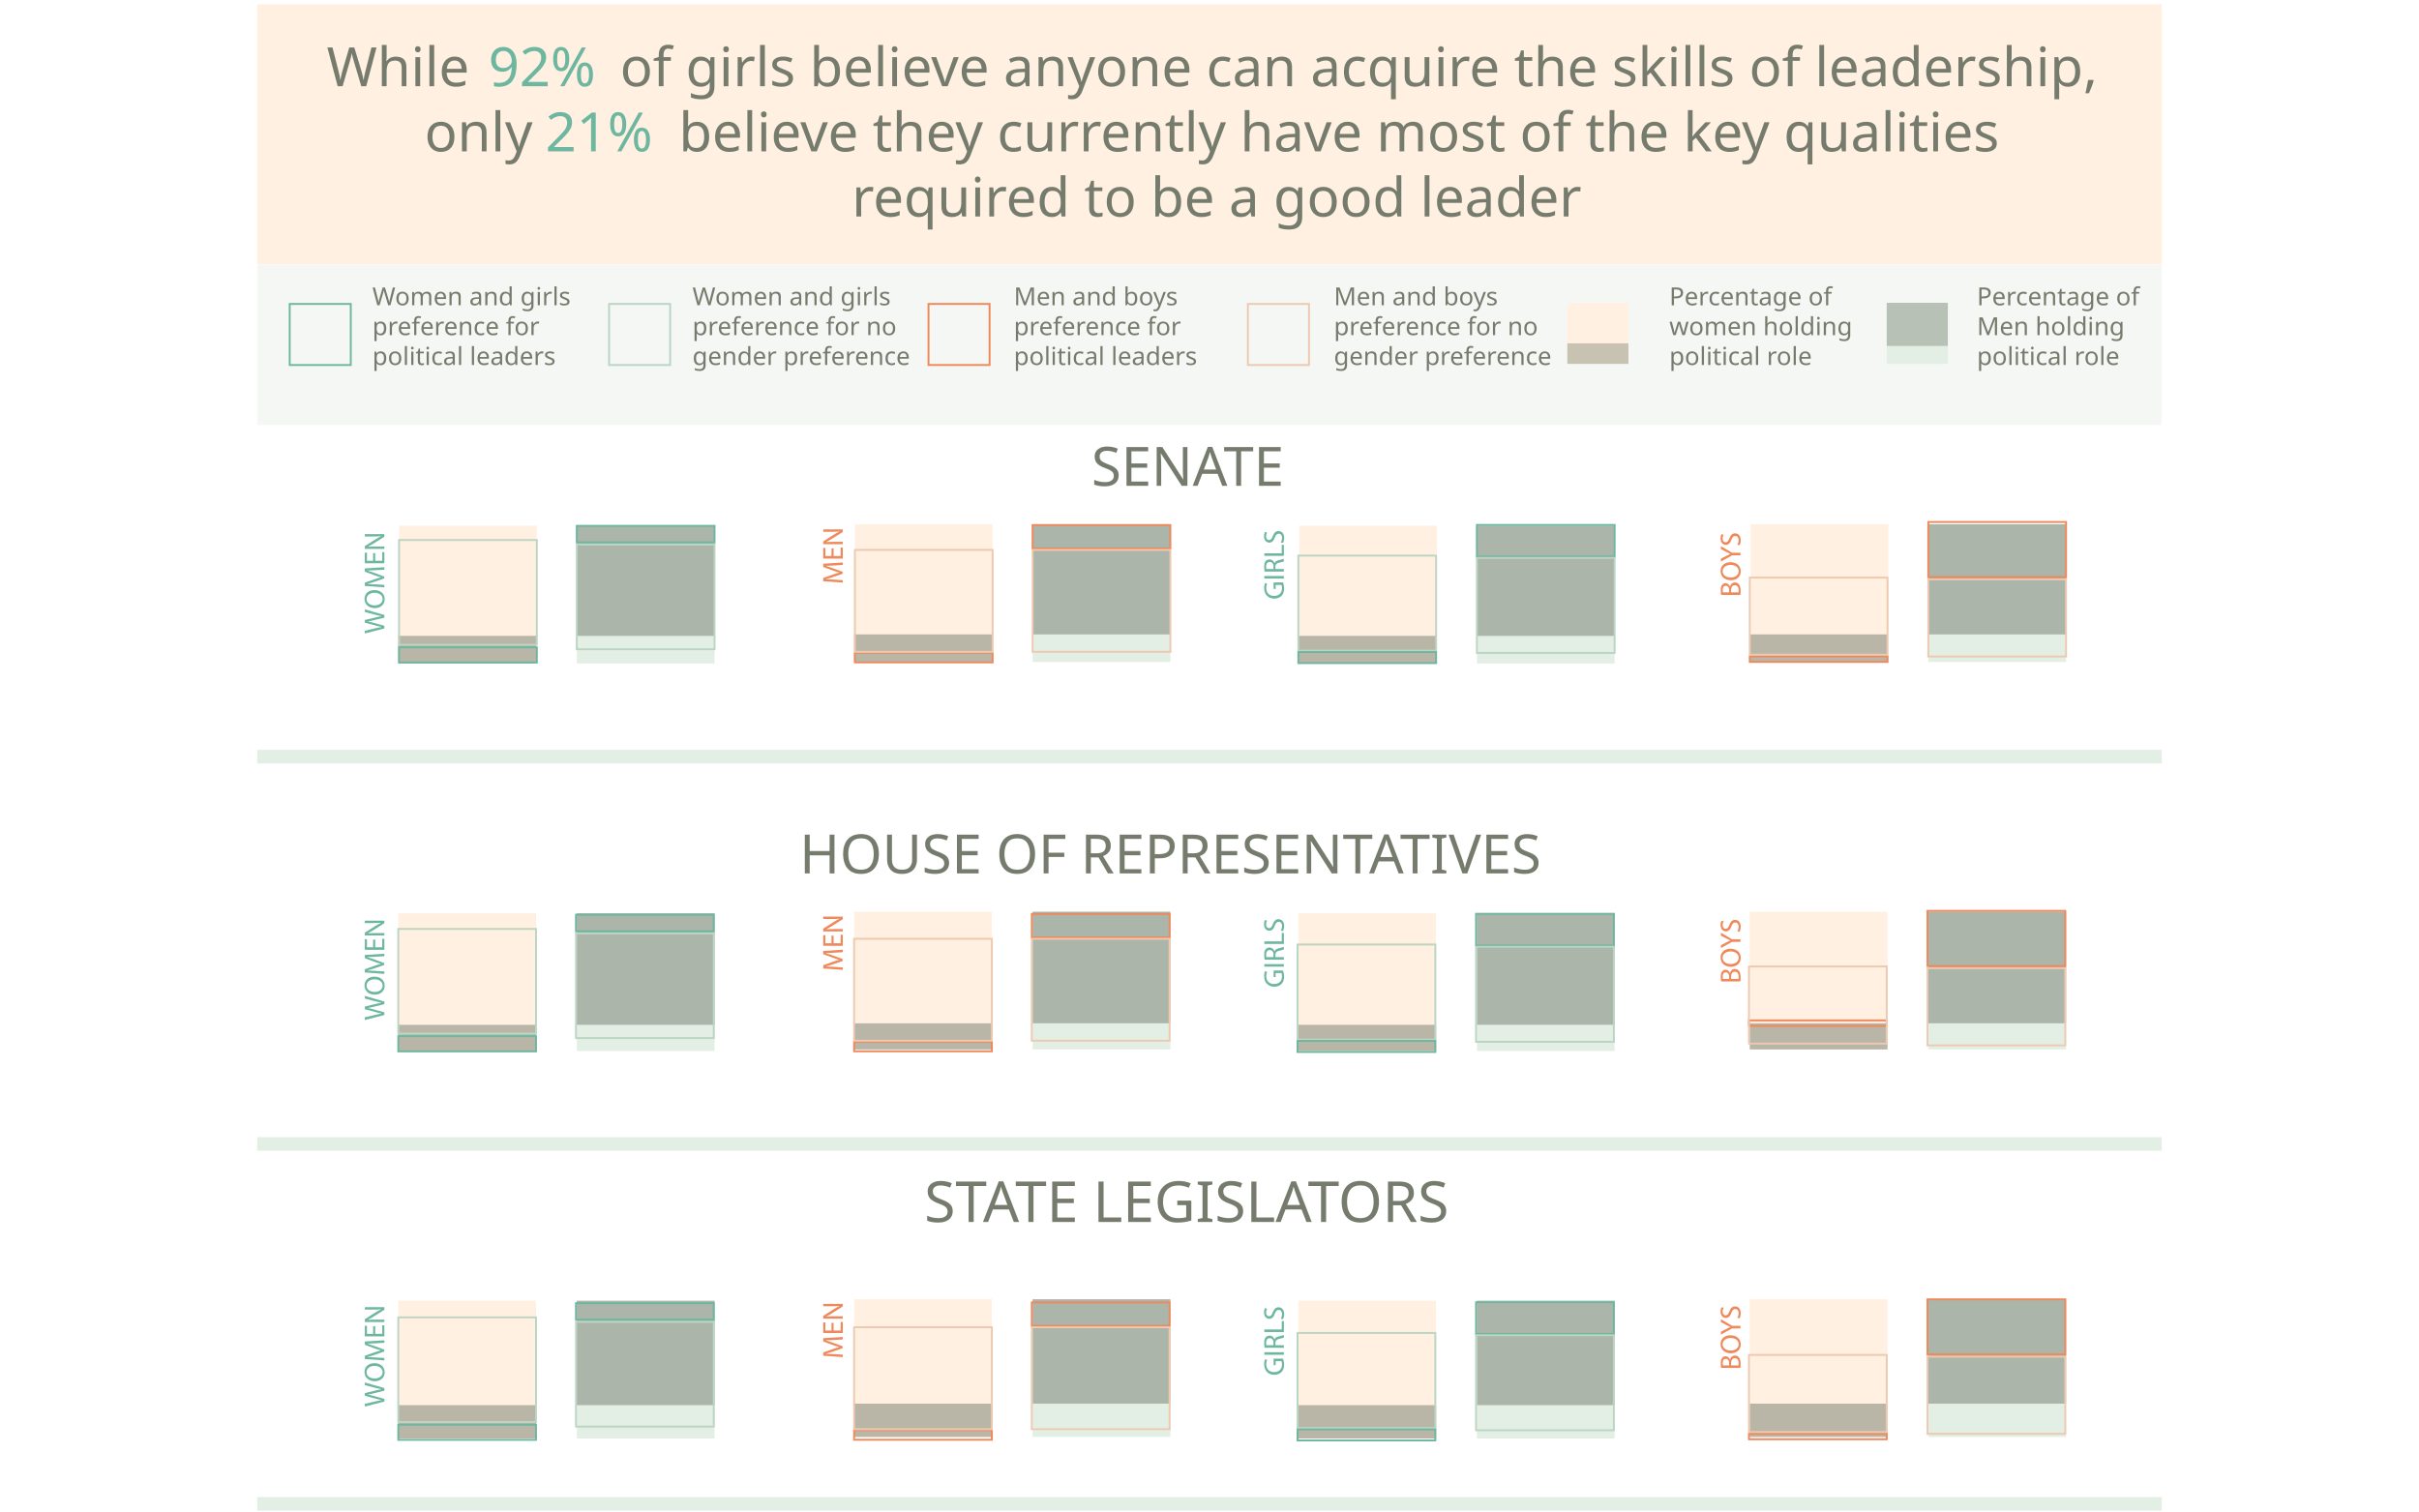
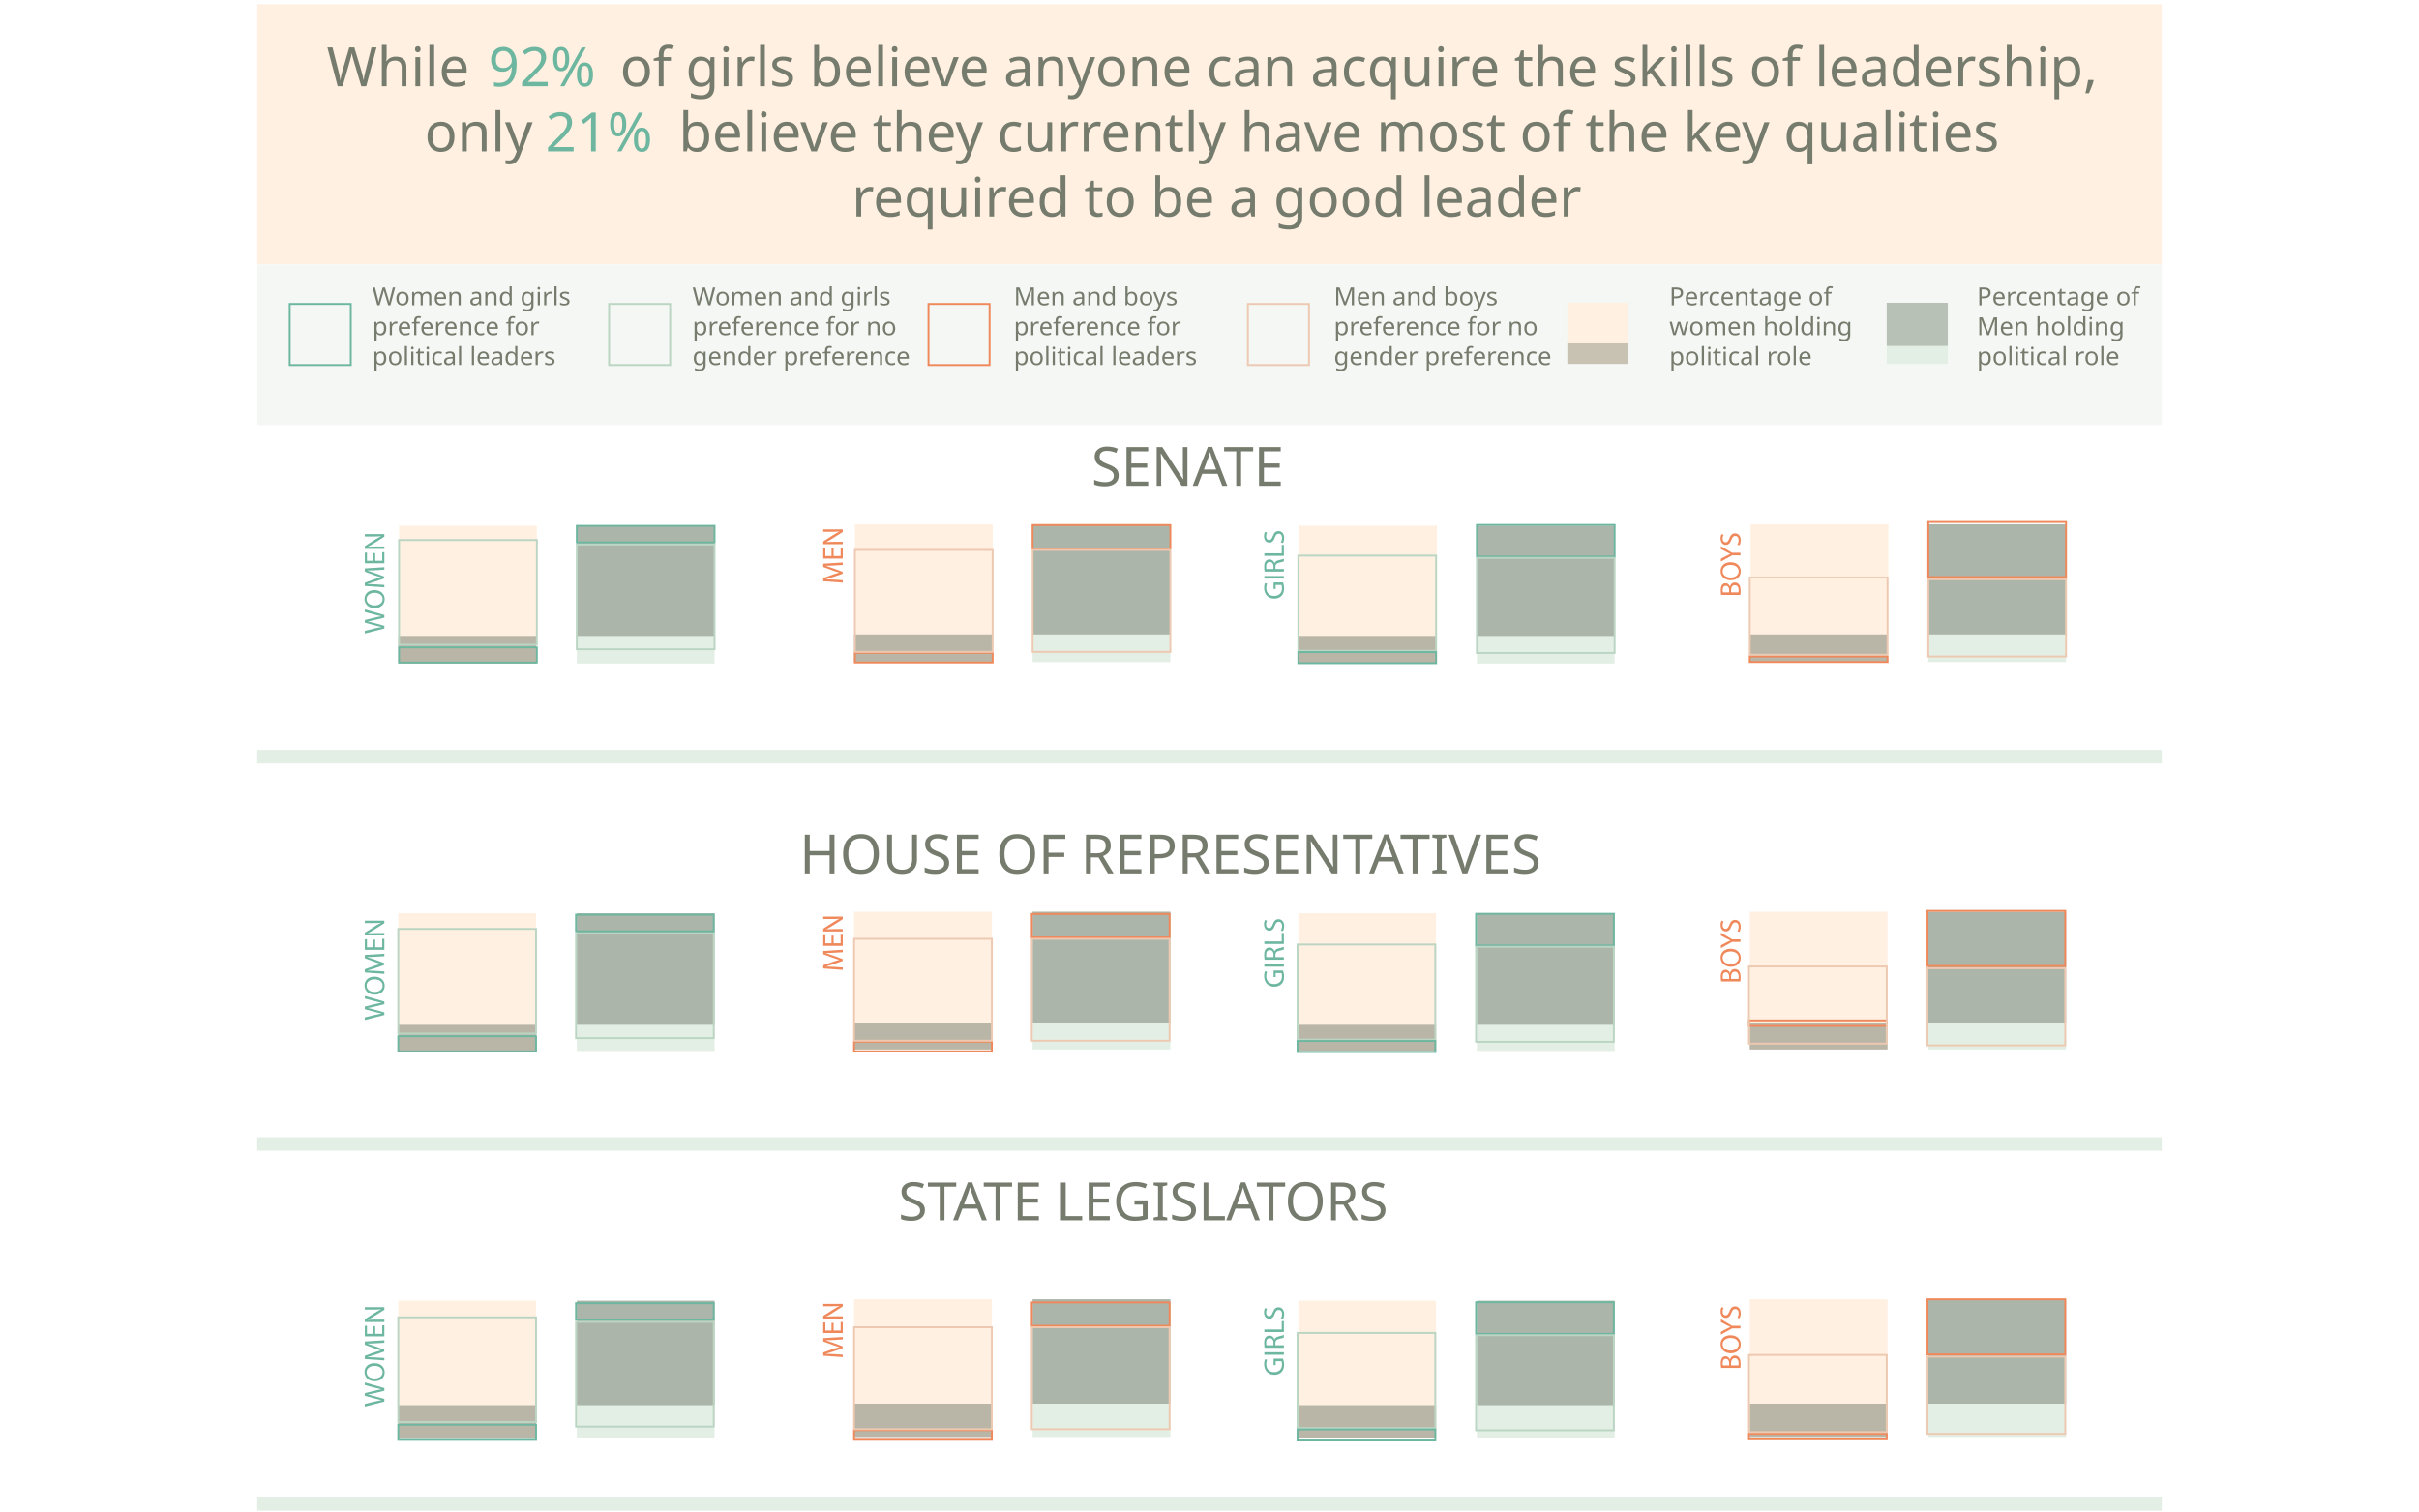
<svg xmlns="http://www.w3.org/2000/svg" version="1.1" id="Layer_1" x="0px" y="0px" width="1280px" height="800px" viewBox="0 0 1280 800" enable-background="new 0 0 1280 800" xml:space="preserve">
  <rect x="136.104" y="2.291" fill="#FFF0E1" width="1007.792" height="137.662" />
  <rect x="136.104" y="396.874" fill="#E3EFE5" width="1007.792" height="7.183" />
  <rect x="136.104" y="601.852" fill="#E3EFE5" width="1007.792" height="7.185" />
  <rect x="136.104" y="792.363" fill="#E3EFE5" width="1007.792" height="7.184" />
  <rect x="136.104" y="139.952" fill="#F4F7F4" width="1007.792" height="84.991" />
  <g>
    <rect x="211.166" y="278.257" fill="#FFF0E1" width="72.895" height="72.896" />
    <rect x="210.743" y="336.542" opacity="0.5" fill="#767C6D" enable-background="new    " width="72.895" height="14.579" />
  </g>
  <g>
    <rect x="305.206" y="278.257" fill="#E3EFE5" width="72.894" height="72.896" />
    <rect x="305.206" y="278.257" opacity="0.5" fill="#767C6D" enable-background="new    " width="72.894" height="58.314" />
  </g>
  <g>
    <rect x="210.743" y="483.35" fill="#FFF0E1" width="72.895" height="72.894" />
    <rect x="210.743" y="542.393" opacity="0.5" fill="#767C6D" enable-background="new    " width="72.895" height="13.851" />
  </g>
  <g>
    <rect x="305.207" y="483.35" fill="#E3EFE5" width="72.894" height="72.894" />
    <rect x="305.206" y="483.35" opacity="0.5" fill="#767C6D" enable-background="new    " width="72.896" height="59.043" />
  </g>
  <g>
    <rect x="210.743" y="688.439" fill="#FFF0E1" width="72.895" height="72.895" />
    <rect x="210.743" y="743.693" opacity="0.5" fill="#767C6D" enable-background="new    " width="72.895" height="17.641" />
  </g>
  <g>
    <rect x="305.207" y="688.439" fill="#E3EFE5" width="72.894" height="72.895" />
    <rect x="305.206" y="688.439" opacity="0.5" fill="#767C6D" enable-background="new    " width="72.896" height="55.254" />
  </g>
  <g>
    <rect x="452.358" y="277.47" fill="#FFF0E1" width="72.894" height="72.894" />
    <rect x="451.935" y="335.755" opacity="0.5" fill="#767C6D" enable-background="new    " width="72.896" height="14.58" />
  </g>
  <g>
    <rect x="546.396" y="277.47" fill="#E3EFE5" width="72.896" height="72.894" />
    <rect x="546.396" y="277.47" opacity="0.5" fill="#767C6D" enable-background="new    " width="72.896" height="58.313" />
  </g>
  <g>
    <rect x="451.935" y="482.561" fill="#FFF0E1" width="72.896" height="72.896" />
    <rect x="451.935" y="541.604" opacity="0.5" fill="#767C6D" enable-background="new    " width="72.896" height="13.853" />
  </g>
  <g>
    <rect x="546.399" y="482.561" fill="#E3EFE5" width="72.895" height="72.896" />
    <rect x="546.396" y="482.561" opacity="0.5" fill="#767C6D" enable-background="new    " width="72.896" height="59.043" />
  </g>
  <g>
    <rect x="451.935" y="687.652" fill="#FFF0E1" width="72.896" height="72.895" />
    <rect x="451.935" y="742.906" opacity="0.5" fill="#767C6D" enable-background="new    " width="72.896" height="17.641" />
  </g>
  <g>
    <rect x="546.399" y="687.652" fill="#E3EFE5" width="72.895" height="72.895" />
    <rect x="546.396" y="687.652" opacity="0.5" fill="#767C6D" enable-background="new    " width="72.896" height="55.254" />
  </g>
  <g>
    <rect x="687.438" y="278.257" fill="#FFF0E1" width="72.895" height="72.896" />
    <rect x="687.013" y="336.542" opacity="0.5" fill="#767C6D" enable-background="new    " width="72.896" height="14.579" />
  </g>
  <g>
    <rect x="781.477" y="278.257" fill="#E3EFE5" width="72.895" height="72.896" />
    <rect x="781.477" y="278.257" opacity="0.5" fill="#767C6D" enable-background="new    " width="72.895" height="58.314" />
  </g>
  <g>
    <rect x="687.013" y="483.35" fill="#FFF0E1" width="72.896" height="72.892" />
    <rect x="687.013" y="542.391" opacity="0.5" fill="#767C6D" enable-background="new    " width="72.896" height="13.851" />
  </g>
  <g>
    <rect x="781.479" y="483.35" fill="#E3EFE5" width="72.895" height="72.892" />
    <rect x="781.477" y="483.35" opacity="0.5" fill="#767C6D" enable-background="new    " width="72.896" height="59.041" />
  </g>
  <g>
    <rect x="687.013" y="688.439" fill="#FFF0E1" width="72.896" height="72.895" />
    <rect x="687.013" y="743.693" opacity="0.5" fill="#767C6D" enable-background="new    " width="72.896" height="17.641" />
  </g>
  <g>
    <rect x="781.479" y="688.439" fill="#E3EFE5" width="72.895" height="72.895" />
    <rect x="781.477" y="688.439" opacity="0.5" fill="#767C6D" enable-background="new    " width="72.896" height="55.254" />
  </g>
  <g>
    <rect x="926.308" y="277.47" fill="#FFF0E1" width="72.896" height="72.894" />
    <rect x="925.884" y="335.755" opacity="0.5" fill="#767C6D" enable-background="new    " width="72.896" height="14.58" />
  </g>
  <g>
    <rect x="1020.347" y="277.47" fill="#E3EFE5" width="72.896" height="72.894" />
    <rect x="1020.347" y="277.47" opacity="0.5" fill="#767C6D" enable-background="new    " width="72.896" height="58.313" />
  </g>
  <g>
    <rect x="925.884" y="482.561" fill="#FFF0E1" width="72.896" height="72.896" />
    <rect x="925.884" y="541.604" opacity="0.5" fill="#767C6D" enable-background="new    " width="72.896" height="13.853" />
  </g>
  <g>
    <rect x="1020.349" y="482.561" fill="#E3EFE5" width="72.894" height="72.896" />
    <rect x="1020.347" y="482.561" opacity="0.5" fill="#767C6D" enable-background="new    " width="72.896" height="59.043" />
  </g>
  <g>
    <rect x="925.884" y="687.652" fill="#FFF0E1" width="72.896" height="72.896" />
    <rect x="925.884" y="742.906" opacity="0.5" fill="#767C6D" enable-background="new    " width="72.896" height="17.643" />
  </g>
  <g>
    <rect x="1020.349" y="687.652" fill="#E3EFE5" width="72.894" height="72.896" />
    <rect x="1020.347" y="687.652" opacity="0.5" fill="#767C6D" enable-background="new    " width="72.896" height="55.254" />
  </g>
  <rect x="546.396" y="277.907" fill="none" stroke="#EF885A" stroke-miterlimit="10" width="72.896" height="12.392" />
  <rect x="452.358" y="345.489" fill="none" stroke="#EF885A" stroke-miterlimit="10" width="72.894" height="5.103" />
  <rect x="452.358" y="291.053" fill="none" stroke="#EDC9B1" stroke-miterlimit="10" width="72.894" height="53.941" />
  <rect x="925.884" y="347.42" fill="none" stroke="#EF885A" stroke-miterlimit="10" width="72.896" height="2.916" />
  <rect x="925.884" y="305.696" fill="none" stroke="#EDC9B1" stroke-miterlimit="10" width="72.896" height="40.82" />
  <rect x="211.167" y="342.616" fill="none" stroke="#6DB6A0" stroke-miterlimit="10" width="72.895" height="8.018" />
  <rect x="211.167" y="285.815" fill="none" stroke="#BBD5C3" stroke-miterlimit="10" width="72.895" height="55.399" />
  <rect x="687.013" y="294.074" fill="none" stroke="#BBD5C3" stroke-miterlimit="10" width="72.896" height="50.298" />
  <rect x="687.013" y="345.125" fill="none" stroke="#6DB6A0" stroke-miterlimit="10" width="72.896" height="5.832" />
  <rect x="305.206" y="278.31" fill="none" stroke="#6DB6A0" stroke-miterlimit="10" width="72.894" height="8.747" />
  <rect x="781.479" y="277.829" fill="none" stroke="#6DB6A0" stroke-miterlimit="10" width="72.895" height="16.766" />
  <rect x="546.396" y="291.053" fill="none" stroke="#EDC9B1" stroke-miterlimit="10" width="72.896" height="53.941" />
  <rect x="305.206" y="288.212" fill="none" stroke="#BBD5C3" stroke-miterlimit="10" width="72.894" height="55.398" />
  <rect x="781.479" y="295.272" fill="none" stroke="#BBD5C3" stroke-miterlimit="10" width="72.895" height="50.296" />
  <rect x="1020.347" y="306.627" fill="none" stroke="#EDC9B1" stroke-miterlimit="10" width="72.896" height="40.821" />
  <rect x="1020.347" y="276.271" fill="none" stroke="#EF885A" stroke-miterlimit="10" width="72.896" height="29.158" />
  <rect x="545.975" y="483.734" fill="none" stroke="#EF885A" stroke-miterlimit="10" width="72.896" height="12.395" />
  <rect x="451.935" y="551.316" fill="none" stroke="#EF885A" stroke-miterlimit="10" width="72.896" height="5.104" />
  <rect x="451.935" y="496.881" fill="none" stroke="#EDC9B1" stroke-miterlimit="10" width="72.896" height="53.941" />
  <rect x="925.462" y="540.066" fill="none" stroke="#EF885A" stroke-miterlimit="10" width="72.894" height="2.916" />
  <rect x="925.462" y="511.523" fill="none" stroke="#EDC9B1" stroke-miterlimit="10" width="72.894" height="40.819" />
  <rect x="210.743" y="548.441" fill="none" stroke="#6DB6A0" stroke-miterlimit="10" width="72.895" height="8.02" />
  <rect x="210.743" y="491.643" fill="none" stroke="#BBD5C3" stroke-miterlimit="10" width="72.895" height="55.4" />
  <rect x="686.591" y="499.9" fill="none" stroke="#BBD5C3" stroke-miterlimit="10" width="72.894" height="50.299" />
  <rect x="686.591" y="550.951" fill="none" stroke="#6DB6A0" stroke-miterlimit="10" width="72.894" height="5.832" />
  <rect x="304.782" y="484.137" fill="none" stroke="#6DB6A0" stroke-miterlimit="10" width="72.895" height="8.748" />
  <rect x="781.054" y="483.656" fill="none" stroke="#6DB6A0" stroke-miterlimit="10" width="72.896" height="16.766" />
  <rect x="545.975" y="496.881" fill="none" stroke="#EDC9B1" stroke-miterlimit="10" width="72.896" height="53.941" />
  <rect x="304.782" y="494.041" fill="none" stroke="#BBD5C3" stroke-miterlimit="10" width="72.895" height="55.398" />
  <rect x="781.054" y="501.1" fill="none" stroke="#BBD5C3" stroke-miterlimit="10" width="72.896" height="50.298" />
  <rect x="1019.923" y="512.453" fill="none" stroke="#EDC9B1" stroke-miterlimit="10" width="72.896" height="40.822" />
  <rect x="1019.923" y="482.1" fill="none" stroke="#EF885A" stroke-miterlimit="10" width="72.896" height="29.156" />
  <rect x="545.975" y="689.33" fill="none" stroke="#EF885A" stroke-miterlimit="10" width="72.895" height="12.395" />
  <rect x="451.934" y="756.914" fill="none" stroke="#EF885A" stroke-miterlimit="10" width="72.895" height="5.102" />
  <rect x="451.934" y="702.477" fill="none" stroke="#EDC9B1" stroke-miterlimit="10" width="72.895" height="53.941" />
  <rect x="925.462" y="758.844" fill="none" stroke="#EF885A" stroke-miterlimit="10" width="72.894" height="2.914" />
  <rect x="925.462" y="717.119" fill="none" stroke="#EDC9B1" stroke-miterlimit="10" width="72.894" height="40.82" />
  <rect x="210.743" y="754.039" fill="none" stroke="#6DB6A0" stroke-miterlimit="10" width="72.895" height="8.018" />
  <rect x="210.743" y="697.24" fill="none" stroke="#BBD5C3" stroke-miterlimit="10" width="72.895" height="55.396" />
  <rect x="686.591" y="705.496" fill="none" stroke="#BBD5C3" stroke-miterlimit="10" width="72.894" height="50.299" />
  <rect x="686.591" y="756.547" fill="none" stroke="#6DB6A0" stroke-miterlimit="10" width="72.894" height="5.832" />
  <rect x="304.782" y="689.734" fill="none" stroke="#6DB6A0" stroke-miterlimit="10" width="72.895" height="8.746" />
  <rect x="781.054" y="689.252" fill="none" stroke="#6DB6A0" stroke-miterlimit="10" width="72.896" height="16.766" />
  <rect x="545.975" y="702.477" fill="none" stroke="#EDC9B1" stroke-miterlimit="10" width="72.895" height="53.941" />
  <rect x="304.782" y="699.637" fill="none" stroke="#BBD5C3" stroke-miterlimit="10" width="72.895" height="55.396" />
  <rect x="781.054" y="706.695" fill="none" stroke="#BBD5C3" stroke-miterlimit="10" width="72.896" height="50.297" />
  <rect x="1019.923" y="718.049" fill="none" stroke="#EDC9B1" stroke-miterlimit="10" width="72.896" height="40.822" />
  <rect x="1019.923" y="687.693" fill="none" stroke="#EF885A" stroke-miterlimit="10" width="72.896" height="29.157" />
  <rect x="153.287" y="160.87" fill="none" stroke="#6DB6A0" stroke-miterlimit="10" width="32.319" height="32.319" />
  <rect x="322.3" y="160.87" fill="none" stroke="#BBD5C3" stroke-miterlimit="10" width="32.319" height="32.319" />
  <rect x="491.314" y="160.87" fill="none" stroke="#EF885A" stroke-miterlimit="10" width="32.318" height="32.319" />
  <rect x="660.329" y="160.87" fill="none" stroke="#EDC9B1" stroke-miterlimit="10" width="32.317" height="32.319" />
  <g>
    <rect x="829.341" y="160.271" fill="#FFF0E1" width="32.32" height="32.318" />
    <rect x="829.341" y="181.734" opacity="0.4" fill="#767C6D" enable-background="new    " width="32.32" height="10.855" />
  </g>
  <g>
    <rect x="998.354" y="160.271" fill="#E3EFE5" width="32.32" height="32.318" />
    <rect x="998.354" y="160.271" opacity="0.4" fill="#767C6D" enable-background="new    " width="32.32" height="22.826" />
  </g>
  <rect x="169.447" y="24.7" fill="none" width="950.64" height="121.266" />
  <text transform="matrix(1 0 0 1 172.8921 45.6436)" fill="#767C6D" font-family="'Muli'" font-size="28.729">While </text>
  <text transform="matrix(1 0 0 1 258.4351 45.6436)" fill="#6DB6A0" font-family="'Muli'" font-size="28.729">92% </text>
  <text transform="matrix(1 0 0 1 328.0713 45.6436)" fill="#767C6D" font-family="'Muli'" font-size="28.729">of girls believe anyone can acquire the skills of leadership, </text>
  <text transform="matrix(1 0 0 1 224.6343 80.1182)" fill="#767C6D" font-family="'Muli'" font-size="28.729">only</text>
  <text transform="matrix(1 0 0 1 281.125 80.1182)" fill="#6DB6A0" font-family="'Muli'" font-size="28.729"> 21% </text>
  <text transform="matrix(1 0 0 1 359.1631 80.1182)" fill="#767C6D" font-family="'Muli'" font-size="28.729">believe they currently have most of the key qualities</text>
  <text transform="matrix(1 0 0 1 450.7241 114.5938)" fill="#767C6D" font-family="'Muli'" font-size="28.729">required to be a good leader </text>
  <rect x="525.257" y="236.188" fill="none" width="214.98" height="31.76" />
  <text transform="matrix(1 0 0 1 577.5259 257.1309)" fill="#767C6D" font-family="'Muli'" font-size="28.729">SENATE</text>
  <rect x="416.908" y="441.328" fill="none" width="431.679" height="31.758" />
  <text transform="matrix(1 0 0 1 423.085 462.2695)" fill="#767C6D" font-family="'Muli'" font-size="28.729">HOUSE OF REPRESENTATIVES</text>
  <rect x="490.174" y="646.467" fill="none" width="285.147" height="31.76" />
  <g>
    <path fill="#EF885A" d="M441.403,299.283c-1.443,0.078-3.175,0.171-4.462,0.154v0.047c1.211,0.356,2.499,0.789,3.925,1.315   l5.013,1.842v1.021l-4.92,1.688c-1.458,0.496-2.791,0.913-4.017,1.207v0.032c1.286,0.031,3.02,0.107,4.567,0.2l4.43,0.279v1.284   l-10.331-0.728v-1.718l4.997-1.781c1.272-0.433,2.407-0.789,3.48-1.052v-0.047c-1.043-0.262-2.177-0.634-3.48-1.099l-4.997-1.857   v-1.718l10.331-0.65v1.315L441.403,299.283z" />
    <path fill="#EF885A" d="M441.096,290.231v4.056h3.726v-4.52h1.119v5.868h-10.332V290h1.12v4.288h3.264v-4.056L441.096,290.231   L441.096,290.231z" />
    <path fill="#EF885A" d="M445.939,288.02h-10.332v-1.47l5.228-3.343c1.211-0.773,2.298-1.378,3.356-1.873l-0.016-0.031   c-1.38,0.124-2.636,0.155-4.246,0.155h-4.322v-1.27h10.332v1.362l-5.243,3.313c-1.149,0.726-2.331,1.424-3.449,1.95l0.015,0.046   c1.305-0.077,2.546-0.107,4.262-0.107h4.416V288.02z" />
  </g>
  <g>
    <path fill="#6DB6A0" d="M203.381,332.621l-10.332,2.646v-1.424l5.228-1.238c1.287-0.31,2.575-0.589,3.571-0.773v-0.031   c-1.027-0.171-2.253-0.496-3.587-0.852l-5.212-1.395v-1.409l5.243-1.269c1.227-0.295,2.453-0.574,3.541-0.729v-0.03   c-1.134-0.217-2.284-0.51-3.572-0.836l-5.212-1.378v-1.377l10.332,2.957v1.406l-5.38,1.316c-1.318,0.326-2.331,0.542-3.373,0.681   v0.031c1.027,0.187,2.039,0.418,3.373,0.806l5.38,1.486V332.621z" />
    <path fill="#6DB6A0" d="M198.108,312.317c3.556,0,5.442,2.183,5.442,4.844c0,2.755-2.115,4.689-5.244,4.689   c-3.28,0-5.425-2.058-5.425-4.845C192.881,314.158,195.042,312.317,198.108,312.317z M198.277,320.412   c2.208,0,4.186-1.208,4.186-3.329c0-2.135-1.948-3.343-4.293-3.343c-2.054,0-4.2,1.084-4.2,3.328   C193.97,319.297,196.008,320.412,198.277,320.412z" />
    <path fill="#6DB6A0" d="M198.844,301.778c-1.441,0.078-3.174,0.17-4.462,0.154v0.047c1.212,0.356,2.5,0.789,3.924,1.314   l5.013,1.842v1.022l-4.92,1.687c-1.457,0.496-2.79,0.914-4.017,1.208v0.031c1.288,0.031,3.021,0.109,4.569,0.201l4.429,0.279v1.285   l-10.332-0.728v-1.718l4.997-1.781c1.272-0.434,2.408-0.79,3.48-1.053v-0.045c-1.042-0.263-2.177-0.635-3.48-1.1l-4.997-1.857   v-1.718l10.332-0.651v1.315L198.844,301.778z" />
    <path fill="#6DB6A0" d="M198.537,292.726v4.056h3.726v-4.52h1.119v5.866H193.05v-5.634h1.119v4.287h3.265v-4.056L198.537,292.726   L198.537,292.726z" />
    <path fill="#6DB6A0" d="M203.381,290.515h-10.332v-1.471l5.228-3.343c1.211-0.773,2.3-1.377,3.357-1.872l-0.015-0.031   c-1.379,0.123-2.637,0.154-4.247,0.154h-4.323v-1.269h10.332v1.362l-5.242,3.313c-1.15,0.726-2.331,1.424-3.45,1.949l0.016,0.047   c1.303-0.076,2.544-0.107,4.261-0.107h4.415V290.515z" />
  </g>
  <g>
    <path fill="#EF885A" d="M910.743,314.869c-0.125-0.588-0.217-1.519-0.217-2.461c0-1.348,0.229-2.214,0.752-2.864   c0.397-0.542,1.012-0.867,1.823-0.867c0.996,0,1.871,0.666,2.271,1.766h0.031c0.243-0.991,1.057-2.151,2.59-2.151   c0.889,0,1.563,0.355,2.069,0.882c0.658,0.729,0.966,1.905,0.966,3.606c0,0.929-0.062,1.641-0.123,2.09H910.743L910.743,314.869z    M914.974,313.522v-1.224c0-1.424-0.735-2.259-1.731-2.259c-1.211,0-1.688,0.929-1.688,2.291c0,0.619,0.048,0.975,0.095,1.191   H914.974z M919.925,313.522c0.045-0.263,0.062-0.65,0.062-1.131c0-1.393-0.506-2.678-2.008-2.678c-1.41,0-1.992,1.223-1.992,2.694   v1.114H919.925z" />
    <path fill="#EF885A" d="M915.663,297.566c3.557,0,5.44,2.182,5.44,4.844c0,2.756-2.114,4.69-5.241,4.69   c-3.281,0-5.429-2.061-5.429-4.846C910.436,299.408,912.597,297.566,915.663,297.566z M915.831,305.661   c2.209,0,4.186-1.206,4.186-3.328c0-2.135-1.946-3.342-4.293-3.342c-2.055,0-4.198,1.083-4.198,3.328   C911.523,304.547,913.563,305.661,915.831,305.661z" />
    <path fill="#EF885A" d="M920.938,293.931h-4.386l-5.946,3.298v-1.533l2.85-1.471c0.783-0.402,1.412-0.712,2.133-1.037v-0.031   c-0.676-0.294-1.35-0.65-2.133-1.053l-2.85-1.501v-1.533l5.932,3.499h4.4V293.931z" />
    <path fill="#EF885A" d="M919.313,288.269c0.368-0.604,0.674-1.487,0.674-2.415c0-1.377-0.722-2.183-1.763-2.183   c-0.965,0-1.518,0.558-2.055,1.965c-0.598,1.704-1.473,2.757-2.928,2.757c-1.609,0-2.808-1.347-2.808-3.375   c0-1.068,0.246-1.842,0.506-2.307l1.091,0.372c-0.185,0.34-0.49,1.038-0.49,1.981c0,1.423,0.842,1.966,1.547,1.966   c0.967,0,1.441-0.635,1.994-2.073c0.674-1.766,1.519-2.664,3.035-2.664c1.594,0,2.973,1.192,2.973,3.654   c0,1.006-0.289,2.104-0.66,2.661L919.313,288.269z" />
  </g>
  <g>
    <path fill="#6DB6A0" d="M678.89,308.266c0.218,0.604,0.568,1.796,0.568,3.205c0,1.579-0.398,2.879-1.363,3.901   c-0.858,0.896-2.237,1.455-3.848,1.455c-3.082-0.016-5.334-2.15-5.334-5.65c0-1.208,0.26-2.149,0.473-2.6l1.091,0.325   c-0.248,0.557-0.445,1.254-0.445,2.306c0,2.539,1.563,4.195,4.154,4.195c2.62,0,4.17-1.596,4.17-4.024   c0-0.882-0.123-1.486-0.275-1.796h-3.082v2.121h-1.072v-3.438H678.89L678.89,308.266z" />
    <path fill="#6DB6A0" d="M669.019,304.864h10.332v1.346h-10.332V304.864z" />
    <path fill="#6DB6A0" d="M669.155,302.512c-0.138-0.681-0.213-1.657-0.213-2.585c0-1.44,0.262-2.369,0.842-3.02   c0.461-0.525,1.166-0.82,1.963-0.82c1.365,0,2.27,0.868,2.637,1.967h0.045c0.275-0.806,1.017-1.286,2.086-1.532   c1.441-0.341,2.438-0.59,2.836-0.806v1.393c-0.291,0.17-1.18,0.403-2.467,0.697c-1.426,0.309-1.963,0.867-2.01,2.089v1.27h4.477   v1.347L669.155,302.512L669.155,302.512z M673.862,301.165v-1.377c0-1.439-0.781-2.353-1.961-2.353   c-1.334,0-1.918,0.975-1.935,2.399c0,0.65,0.063,1.114,0.125,1.331H673.862L673.862,301.165z" />
    <path fill="#6DB6A0" d="M669.019,294.186v-1.346h9.214v-4.459h1.118v5.805H669.019L669.019,294.186z" />
    <path fill="#6DB6A0" d="M677.724,287.068c0.371-0.604,0.679-1.486,0.679-2.414c0-1.378-0.722-2.184-1.763-2.184   c-0.967,0-1.52,0.559-2.055,1.966c-0.598,1.704-1.473,2.756-2.93,2.756c-1.607,0-2.806-1.346-2.806-3.375   c0-1.067,0.244-1.841,0.506-2.306l1.089,0.372c-0.185,0.34-0.49,1.037-0.49,1.98c0,1.424,0.844,1.966,1.551,1.966   c0.963,0,1.439-0.635,1.99-2.075c0.674-1.765,1.518-2.662,3.035-2.662c1.594,0,2.975,1.192,2.975,3.652   c0,1.007-0.291,2.106-0.66,2.663L677.724,287.068z" />
  </g>
  <g>
    <path fill="#EF885A" d="M441.401,504.238c-1.44,0.076-3.173,0.17-4.458,0.153v0.048c1.208,0.358,2.497,0.788,3.923,1.315   l5.011,1.842v1.021l-4.92,1.688c-1.457,0.498-2.791,0.914-4.014,1.209v0.031c1.285,0.031,3.018,0.107,4.565,0.199l4.431,0.279   v1.284l-10.331-0.727v-1.719l4.995-1.779c1.273-0.436,2.408-0.791,3.48-1.053v-0.047c-1.042-0.265-2.175-0.638-3.48-1.101   l-4.995-1.858v-1.718l10.331-0.649v1.315L441.401,504.238z" />
    <path fill="#EF885A" d="M441.094,495.188v4.058h3.726v-4.521h1.12v5.869h-10.332v-5.637h1.119v4.289h3.265v-4.058H441.094z" />
    <path fill="#EF885A" d="M445.939,492.977h-10.332v-1.471l5.228-3.344c1.211-0.773,2.298-1.377,3.356-1.873l-0.016-0.029   c-1.38,0.123-2.638,0.152-4.246,0.152h-4.322v-1.269h10.332v1.361l-5.243,3.313c-1.149,0.727-2.331,1.424-3.449,1.95l0.015,0.048   c1.303-0.078,2.545-0.109,4.262-0.109h4.416V492.977z" />
  </g>
  <g>
    <path fill="#6DB6A0" d="M203.38,537.207l-10.332,2.65v-1.425l5.229-1.237c1.287-0.312,2.575-0.588,3.571-0.775v-0.031   c-1.027-0.17-2.253-0.494-3.587-0.852l-5.212-1.394v-1.407l5.243-1.271c1.227-0.295,2.453-0.572,3.542-0.727v-0.031   c-1.135-0.219-2.284-0.512-3.572-0.838l-5.212-1.377v-1.377l10.332,2.957v1.407L198,532.797c-1.319,0.326-2.331,0.543-3.374,0.685   v0.028c1.027,0.188,2.04,0.42,3.374,0.806l5.379,1.485L203.38,537.207L203.38,537.207z" />
    <path fill="#6DB6A0" d="M198.107,516.904c3.556,0,5.442,2.184,5.442,4.846c0,2.754-2.115,4.689-5.243,4.689   c-3.28,0-5.426-2.06-5.426-4.845C192.88,518.746,195.041,516.904,198.107,516.904z M198.276,525c2.208,0,4.184-1.207,4.184-3.33   c0-2.135-1.947-3.342-4.292-3.342c-2.054,0-4.2,1.084-4.2,3.328C193.968,523.885,196.007,525,198.276,525z" />
    <path fill="#6DB6A0" d="M198.843,506.367c-1.441,0.076-3.174,0.17-4.462,0.151v0.05c1.212,0.354,2.5,0.789,3.925,1.313l5.013,1.844   v1.023l-4.92,1.686c-1.458,0.494-2.792,0.914-4.018,1.207v0.031c1.289,0.031,3.021,0.111,4.57,0.203l4.429,0.277v1.284   l-10.332-0.729v-1.717l4.998-1.781c1.272-0.434,2.407-0.791,3.479-1.053v-0.045c-1.042-0.267-2.177-0.636-3.479-1.103l-4.998-1.854   v-1.722l10.332-0.649v1.313L198.843,506.367z" />
    <path fill="#6DB6A0" d="M198.537,497.314v4.055h3.725v-4.519h1.118v5.865h-10.332v-5.635h1.12v4.287h3.265v-4.056h1.104V497.314z" />
    <path fill="#6DB6A0" d="M203.38,495.104h-10.332v-1.469l5.229-3.346c1.21-0.773,2.299-1.377,3.356-1.873l-0.016-0.031   c-1.378,0.125-2.636,0.156-4.246,0.156h-4.324v-1.27h10.332v1.36l-5.242,3.313c-1.15,0.729-2.331,1.424-3.45,1.948l0.016,0.048   c1.302-0.078,2.544-0.107,4.261-0.107h4.415L203.38,495.104L203.38,495.104z" />
  </g>
  <g>
    <path fill="#EF885A" d="M910.743,519.441c-0.125-0.589-0.217-1.517-0.217-2.461c0-1.347,0.229-2.214,0.752-2.863   c0.397-0.541,1.012-0.867,1.821-0.867c0.998,0,1.873,0.666,2.271,1.764h0.029c0.248-0.987,1.059-2.149,2.592-2.149   c0.889,0,1.563,0.356,2.068,0.883c0.659,0.729,0.967,1.904,0.967,3.604c0,0.929-0.062,1.642-0.123,2.091L910.743,519.441   L910.743,519.441z M914.974,518.096v-1.223c0-1.424-0.735-2.262-1.731-2.262c-1.213,0-1.688,0.93-1.688,2.293   c0,0.619,0.048,0.975,0.093,1.19L914.974,518.096L914.974,518.096z M919.925,518.096c0.045-0.262,0.062-0.649,0.062-1.129   c0-1.395-0.506-2.68-2.008-2.68c-1.41,0-1.994,1.223-1.994,2.693v1.114L919.925,518.096L919.925,518.096z" />
    <path fill="#EF885A" d="M915.663,502.139c3.557,0,5.44,2.185,5.44,4.845c0,2.758-2.114,4.69-5.241,4.69   c-3.281,0-5.429-2.057-5.429-4.844C910.436,503.982,912.597,502.139,915.663,502.139z M915.831,510.236   c2.209,0,4.186-1.209,4.186-3.33c0-2.135-1.946-3.344-4.293-3.344c-2.055,0-4.2,1.084-4.2,3.329   C911.521,509.121,913.563,510.236,915.831,510.236z" />
    <path fill="#EF885A" d="M920.938,498.504h-4.386l-5.948,3.299v-1.533l2.852-1.473c0.783-0.399,1.412-0.711,2.131-1.035v-0.03   c-0.674-0.293-1.348-0.652-2.131-1.054l-2.852-1.502v-1.531l5.934,3.498h4.4V498.504z" />
    <path fill="#EF885A" d="M919.313,492.84c0.366-0.604,0.674-1.483,0.674-2.412c0-1.379-0.722-2.184-1.763-2.184   c-0.967,0-1.518,0.557-2.055,1.965c-0.598,1.703-1.473,2.756-2.928,2.756c-1.611,0-2.808-1.348-2.808-3.373   c0-1.069,0.244-1.844,0.506-2.307l1.089,0.369c-0.185,0.342-0.49,1.039-0.49,1.981c0,1.424,0.844,1.968,1.549,1.968   c0.967,0,1.441-0.636,1.994-2.074c0.674-1.767,1.519-2.662,3.033-2.662c1.596,0,2.975,1.19,2.975,3.652   c0,1.008-0.291,2.104-0.66,2.661L919.313,492.84z" />
  </g>
  <g>
    <path fill="#6DB6A0" d="M678.89,513.676c0.218,0.605,0.566,1.795,0.566,3.203c0,1.582-0.396,2.879-1.363,3.902   c-0.856,0.896-2.235,1.455-3.846,1.455c-3.082-0.017-5.336-2.15-5.336-5.652c0-1.205,0.262-2.15,0.475-2.598l1.09,0.323   c-0.245,0.558-0.444,1.255-0.444,2.308c0,2.539,1.563,4.195,4.153,4.195c2.621,0,4.171-1.595,4.171-4.025   c0-0.881-0.123-1.486-0.275-1.795h-3.082v2.121h-1.074v-3.438L678.89,513.676L678.89,513.676z" />
    <path fill="#6DB6A0" d="M669.019,510.273h10.332v1.348h-10.332V510.273z" />
    <path fill="#6DB6A0" d="M669.155,507.922c-0.138-0.682-0.213-1.656-0.213-2.584c0-1.441,0.262-2.367,0.842-3.02   c0.461-0.525,1.166-0.82,1.963-0.82c1.365,0,2.27,0.865,2.637,1.967h0.045c0.275-0.805,1.017-1.285,2.086-1.533   c1.441-0.34,2.438-0.588,2.836-0.805v1.393c-0.291,0.173-1.18,0.402-2.467,0.697c-1.426,0.31-1.963,0.867-2.01,2.09v1.269h4.477   v1.348L669.155,507.922L669.155,507.922z M673.862,506.574v-1.377c0-1.439-0.783-2.353-1.961-2.353   c-1.334,0-1.916,0.974-1.935,2.398c0,0.647,0.063,1.113,0.125,1.33L673.862,506.574L673.862,506.574z" />
    <path fill="#6DB6A0" d="M669.019,499.596v-1.346h9.214v-4.457h1.118v5.803H669.019z" />
    <path fill="#6DB6A0" d="M677.724,492.479c0.369-0.604,0.679-1.485,0.679-2.415c0-1.378-0.722-2.185-1.765-2.185   c-0.965,0-1.518,0.56-2.053,1.969c-0.598,1.701-1.473,2.757-2.93,2.757c-1.609,0-2.806-1.349-2.806-3.378   c0-1.065,0.244-1.84,0.507-2.307l1.088,0.371c-0.187,0.342-0.49,1.039-0.49,1.984c0,1.424,0.844,1.965,1.549,1.965   c0.965,0,1.441-0.635,1.99-2.076c0.676-1.764,1.52-2.66,3.035-2.66c1.596,0,2.977,1.191,2.977,3.654   c0,1.004-0.291,2.104-0.66,2.662L677.724,492.479z" />
  </g>
  <g>
    <path fill="#EF885A" d="M441.402,709.197c-1.441,0.076-3.174,0.17-4.459,0.151v0.048c1.21,0.354,2.497,0.791,3.924,1.315   l5.012,1.844v1.021l-4.922,1.688c-1.456,0.494-2.789,0.912-4.014,1.207v0.031c1.285,0.031,3.018,0.109,4.566,0.203l4.43,0.277   v1.282l-10.331-0.725v-1.719l4.995-1.781c1.273-0.435,2.408-0.789,3.482-1.051v-0.05c-1.043-0.264-2.175-0.633-3.482-1.1   l-4.995-1.854v-1.72l10.331-0.649v1.315L441.402,709.197z" />
    <path fill="#EF885A" d="M441.096,700.145v4.056h3.726v-4.521h1.119v5.867h-10.332v-5.635h1.12v4.287h3.264v-4.056L441.096,700.145   L441.096,700.145z" />
    <path fill="#EF885A" d="M445.939,697.934h-10.332v-1.469l5.228-3.346c1.211-0.773,2.298-1.379,3.356-1.875l-0.016-0.029   c-1.38,0.123-2.638,0.154-4.245,0.154h-4.323v-1.271h10.332v1.363l-5.243,3.313c-1.149,0.729-2.331,1.424-3.449,1.948l0.015,0.047   c1.305-0.077,2.546-0.106,4.262-0.106h4.416V697.934z" />
  </g>
  <g>
    <path fill="#6DB6A0" d="M203.38,741.799l-10.332,2.646v-1.427l5.228-1.237c1.287-0.31,2.575-0.588,3.571-0.773v-0.031   c-1.027-0.17-2.253-0.493-3.587-0.85l-5.212-1.396v-1.406l5.243-1.271c1.226-0.295,2.452-0.573,3.541-0.729v-0.029   c-1.134-0.217-2.284-0.512-3.572-0.836l-5.212-1.377v-1.379l10.332,2.959v1.406l-5.38,1.314c-1.319,0.328-2.331,0.543-3.373,0.685   v0.028c1.027,0.188,2.039,0.416,3.373,0.808l5.379,1.483L203.38,741.799L203.38,741.799z" />
    <path fill="#6DB6A0" d="M198.107,721.492c3.556,0,5.442,2.184,5.442,4.846c0,2.754-2.115,4.691-5.243,4.691   c-3.28,0-5.426-2.062-5.426-4.847C192.88,723.334,195.042,721.492,198.107,721.492z M198.276,729.588   c2.208,0,4.185-1.207,4.185-3.328c0-2.137-1.948-3.344-4.292-3.344c-2.054,0-4.2,1.082-4.2,3.328   C193.969,728.473,196.007,729.588,198.276,729.588z" />
    <path fill="#6DB6A0" d="M198.844,710.955c-1.442,0.076-3.174,0.17-4.462,0.152v0.047c1.211,0.356,2.5,0.791,3.924,1.317   l5.013,1.841v1.022l-4.92,1.687c-1.457,0.495-2.791,0.913-4.017,1.206v0.033c1.288,0.029,3.021,0.107,4.57,0.199l4.428,0.279v1.282   l-10.332-0.725v-1.721l4.998-1.779c1.273-0.434,2.407-0.789,3.48-1.053v-0.045c-1.042-0.264-2.177-0.635-3.48-1.101l-4.998-1.856   v-1.719l10.332-0.648v1.313L198.844,710.955z" />
    <path fill="#6DB6A0" d="M198.537,701.902v4.057h3.725v-4.521h1.118v5.867h-10.332v-5.635h1.119v4.289h3.265v-4.057H198.537z" />
    <path fill="#6DB6A0" d="M203.38,699.693h-10.332v-1.472l5.228-3.346c1.211-0.771,2.299-1.377,3.356-1.873l-0.015-0.031   c-1.379,0.123-2.637,0.154-4.247,0.154h-4.323v-1.268h10.332v1.36l-5.242,3.313c-1.15,0.727-2.33,1.426-3.45,1.951l0.017,0.047   c1.302-0.08,2.544-0.109,4.261-0.109h4.414L203.38,699.693L203.38,699.693z" />
  </g>
  <g>
    <path fill="#EF885A" d="M910.741,724.014c-0.125-0.588-0.215-1.516-0.215-2.459c0-1.348,0.229-2.215,0.752-2.862   c0.397-0.541,1.01-0.869,1.821-0.869c0.998,0,1.871,0.666,2.271,1.766h0.031c0.243-0.99,1.057-2.147,2.592-2.147   c0.887,0,1.563,0.354,2.067,0.881c0.658,0.725,0.968,1.901,0.968,3.604c0,0.93-0.063,1.646-0.123,2.09h-10.164V724.014z    M914.972,722.668v-1.223c0-1.424-0.733-2.258-1.731-2.258c-1.211,0-1.688,0.926-1.688,2.288c0,0.619,0.047,0.976,0.095,1.191   L914.972,722.668L914.972,722.668z M919.923,722.668c0.047-0.262,0.063-0.648,0.063-1.131c0-1.391-0.506-2.676-2.011-2.676   c-1.409,0-1.991,1.221-1.991,2.692v1.113L919.923,722.668L919.923,722.668z" />
    <path fill="#EF885A" d="M915.661,706.711c3.559,0,5.442,2.184,5.442,4.846c0,2.756-2.114,4.691-5.243,4.691   c-3.279,0-5.429-2.061-5.429-4.846C910.433,708.555,912.595,706.711,915.661,706.711z M915.831,714.809   c2.207,0,4.184-1.207,4.184-3.327c0-2.138-1.946-3.345-4.291-3.345c-2.055,0-4.2,1.084-4.2,3.326   C911.521,713.691,913.563,714.809,915.831,714.809z" />
    <path fill="#EF885A" d="M920.938,703.078h-4.386l-5.948,3.299v-1.535l2.85-1.469c0.785-0.406,1.414-0.715,2.133-1.039v-0.031   c-0.676-0.295-1.348-0.647-2.133-1.051l-2.85-1.502v-1.533l5.934,3.498h4.4V703.078z" />
    <path fill="#EF885A" d="M919.311,697.414c0.368-0.604,0.676-1.486,0.676-2.416c0-1.377-0.722-2.18-1.763-2.18   c-0.967,0-1.52,0.555-2.057,1.965c-0.598,1.703-1.471,2.756-2.928,2.756c-1.609,0-2.808-1.348-2.808-3.377   c0-1.066,0.246-1.84,0.506-2.305l1.091,0.37c-0.185,0.343-0.49,1.037-0.49,1.98c0,1.424,0.844,1.967,1.549,1.967   c0.965,0,1.441-0.635,1.992-2.074c0.674-1.764,1.521-2.661,3.035-2.661c1.594,0,2.975,1.19,2.975,3.653   c0,1.006-0.291,2.105-0.66,2.66L919.311,697.414z" />
  </g>
  <g>
    <path fill="#6DB6A0" d="M678.89,719.088c0.218,0.604,0.568,1.795,0.568,3.203c0,1.58-0.398,2.879-1.363,3.9   c-0.858,0.897-2.237,1.455-3.848,1.455c-3.082-0.017-5.334-2.15-5.334-5.65c0-1.205,0.26-2.15,0.473-2.6l1.091,0.323   c-0.248,0.56-0.445,1.254-0.445,2.308c0,2.539,1.563,4.194,4.154,4.194c2.62,0,4.17-1.594,4.17-4.024   c0-0.881-0.123-1.484-0.275-1.793h-3.082v2.119h-1.072v-3.437L678.89,719.088L678.89,719.088z" />
    <path fill="#6DB6A0" d="M669.019,715.684h10.332v1.351h-10.332V715.684z" />
    <path fill="#6DB6A0" d="M669.155,713.334c-0.138-0.682-0.213-1.656-0.213-2.586c0-1.439,0.262-2.367,0.842-3.018   c0.461-0.527,1.166-0.822,1.963-0.822c1.365,0,2.27,0.867,2.637,1.967h0.045c0.275-0.805,1.017-1.285,2.086-1.531   c1.441-0.342,2.438-0.59,2.836-0.809v1.395c-0.291,0.172-1.18,0.402-2.467,0.699c-1.426,0.309-1.963,0.865-2.01,2.088v1.271h4.477   v1.348L669.155,713.334L669.155,713.334z M673.862,711.986v-1.377c0-1.441-0.781-2.354-1.961-2.354   c-1.334,0-1.918,0.976-1.935,2.398c0,0.649,0.063,1.114,0.125,1.332L673.862,711.986L673.862,711.986z" />
    <path fill="#6DB6A0" d="M669.019,705.008v-1.348h9.214v-4.457h1.118v5.805H669.019z" />
    <path fill="#6DB6A0" d="M677.724,697.889c0.371-0.604,0.679-1.485,0.679-2.416c0-1.375-0.722-2.18-1.763-2.18   c-0.967,0-1.52,0.557-2.055,1.965c-0.598,1.703-1.473,2.756-2.93,2.756c-1.607,0-2.806-1.346-2.806-3.377   c0-1.065,0.244-1.84,0.506-2.305l1.089,0.371c-0.185,0.342-0.49,1.037-0.49,1.981c0,1.425,0.844,1.966,1.551,1.966   c0.963,0,1.439-0.636,1.99-2.074c0.674-1.767,1.518-2.662,3.035-2.662c1.594,0,2.975,1.191,2.975,3.652   c0,1.008-0.291,2.104-0.66,2.664L677.724,697.889z" />
  </g>
  <rect x="197.017" y="151.972" fill="none" width="107.765" height="53.819" />
  <text transform="matrix(1 0 0 1 197.0166 161.5703)" fill="#767C6D" font-family="'Muli'" font-size="13.168">Women and girls </text>
  <text transform="matrix(1 0 0 1 197.0166 177.3721)" fill="#767C6D" font-family="'Muli'" font-size="13.168">preference for </text>
  <text transform="matrix(1 0 0 1 197.0166 193.1729)" fill="#767C6D" font-family="'Muli'" font-size="13.168">political leaders</text>
  <rect x="366.389" y="151.972" fill="none" width="115.665" height="89.622" />
  <text transform="matrix(1 0 0 1 366.3892 161.5703)" fill="#767C6D" font-family="'Muli'" font-size="13.168">Women and girls </text>
  <text transform="matrix(1 0 0 1 366.3892 177.3721)" fill="#767C6D" font-family="'Muli'" font-size="13.168">preference for no </text>
  <text transform="matrix(1 0 0 1 366.3892 193.1729)" fill="#767C6D" font-family="'Muli'" font-size="13.168">gender preference</text>
  <rect x="536.426" y="151.972" fill="none" width="113.216" height="89.622" />
  <text transform="matrix(1 0 0 1 536.4258 161.5703)" fill="#767C6D" font-family="'Muli'" font-size="13.168">Men and boys </text>
  <text transform="matrix(1 0 0 1 536.4258 177.3721)" fill="#767C6D" font-family="'Muli'" font-size="13.168">preference for </text>
  <text transform="matrix(1 0 0 1 536.4258 193.1729)" fill="#767C6D" font-family="'Muli'" font-size="13.168">political leaders</text>
  <rect x="705.8" y="151.972" fill="none" width="118.611" height="89.622" />
  <text transform="matrix(1 0 0 1 705.7988 161.5703)" fill="#767C6D" font-family="'Muli'" font-size="13.168">Men and boys </text>
  <text transform="matrix(1 0 0 1 705.7988 177.3721)" fill="#767C6D" font-family="'Muli'" font-size="13.168">preference for no </text>
  <text transform="matrix(1 0 0 1 705.7988 193.1729)" fill="#767C6D" font-family="'Muli'" font-size="13.168">gender preference</text>
  <rect x="1046.064" y="151.973" fill="none" width="93.507" height="89.622" />
  <text transform="matrix(1 0 0 1 1046.064 161.5723)" fill="#767C6D" font-family="'Muli'" font-size="13.168">Percentage of </text>
  <text transform="matrix(1 0 0 1 1046.064 177.373)" fill="#767C6D" font-family="'Muli'" font-size="13.168">Men holding </text>
  <text transform="matrix(1 0 0 1 1046.064 193.1738)" fill="#767C6D" font-family="'Muli'" font-size="13.168">political role</text>
  <rect x="883.3" y="151.973" fill="none" width="115.056" height="89.622" />
  <text transform="matrix(1 0 0 1 883.3008 161.5723)" fill="#767C6D" font-family="'Muli'" font-size="13.168">Percentage of </text>
  <text transform="matrix(1 0 0 1 883.3008 177.373)" fill="#767C6D" font-family="'Muli'" font-size="13.168">women holding </text>
  <text transform="matrix(1 0 0 1 883.3008 193.1738)" fill="#767C6D" font-family="'Muli'" font-size="13.168">political role</text>
  <rect x="456.19" y="625.467" fill="none" width="319.131" height="35.544" />
-   <text transform="matrix(1 0 0 1 489.0674 646.7666)" fill="#767C6D" font-family="'MyriadPro-Regular'" font-size="30">STATE LEGISLATORS</text>
+   <text transform="matrix(1 0 0 1 475.3457 645.8789)" fill="#767C6D" font-family="'Muli'" font-size="28">STATE LEGISLATORS</text>
</svg>
